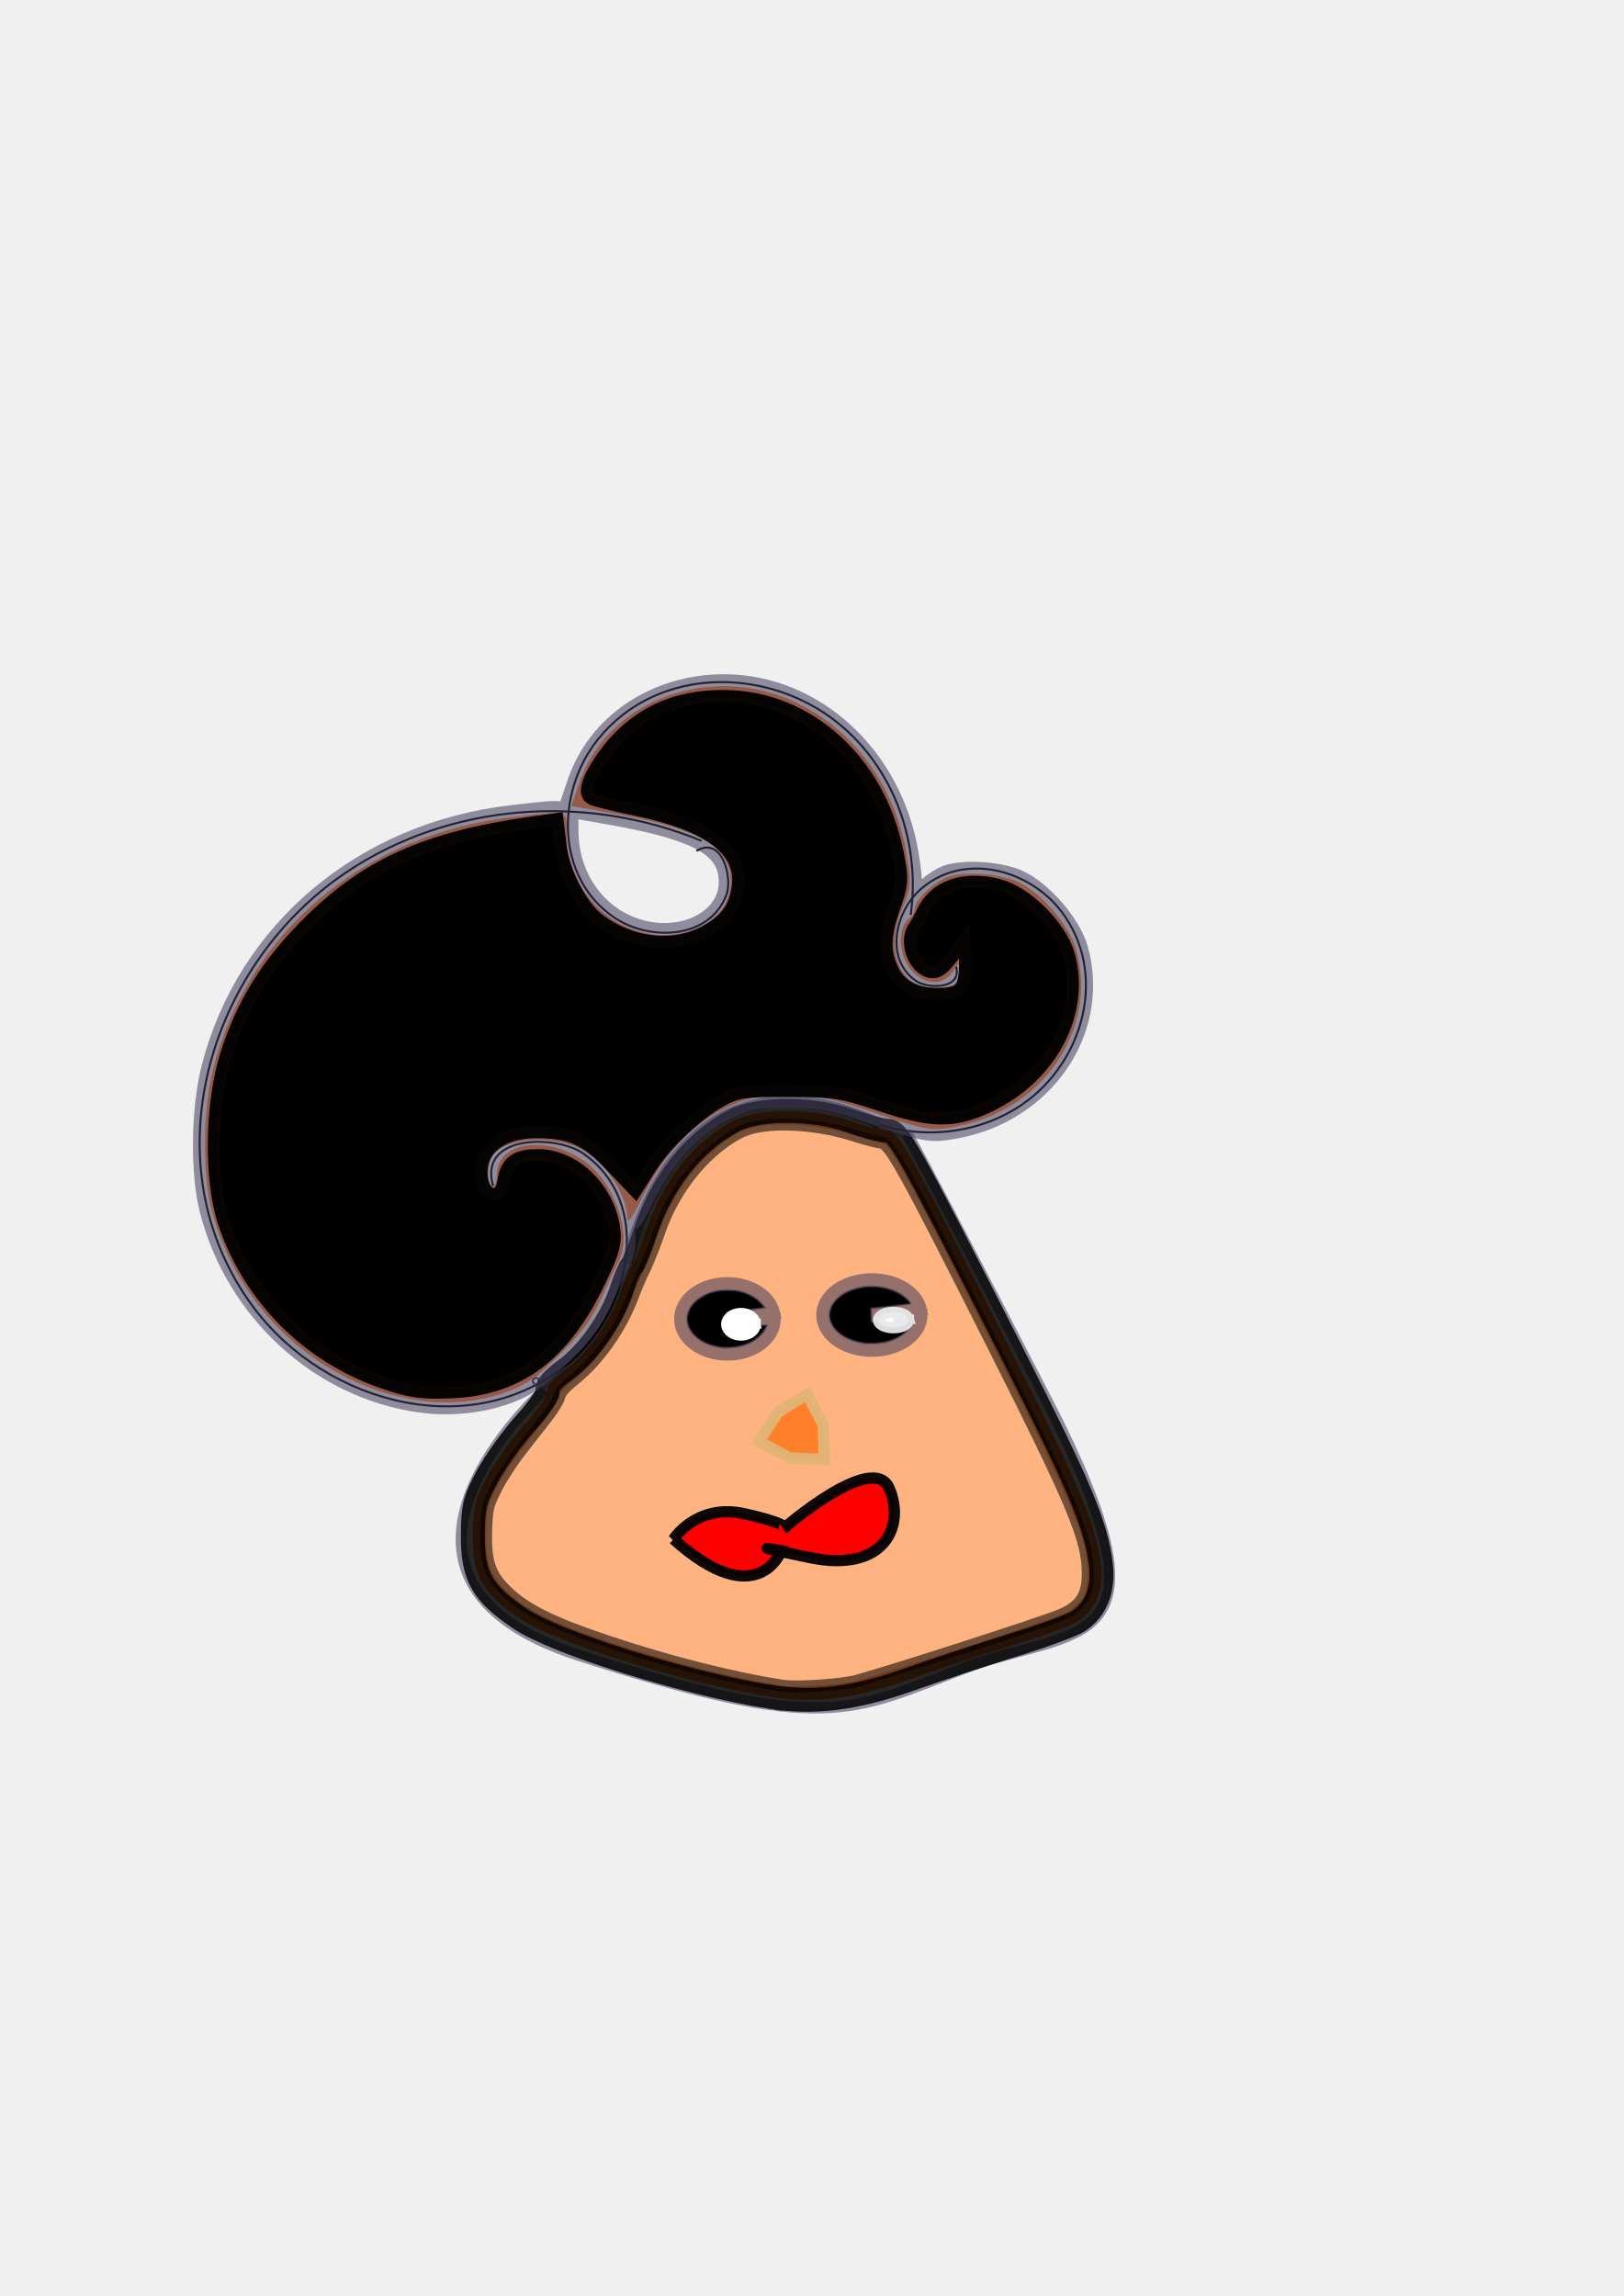
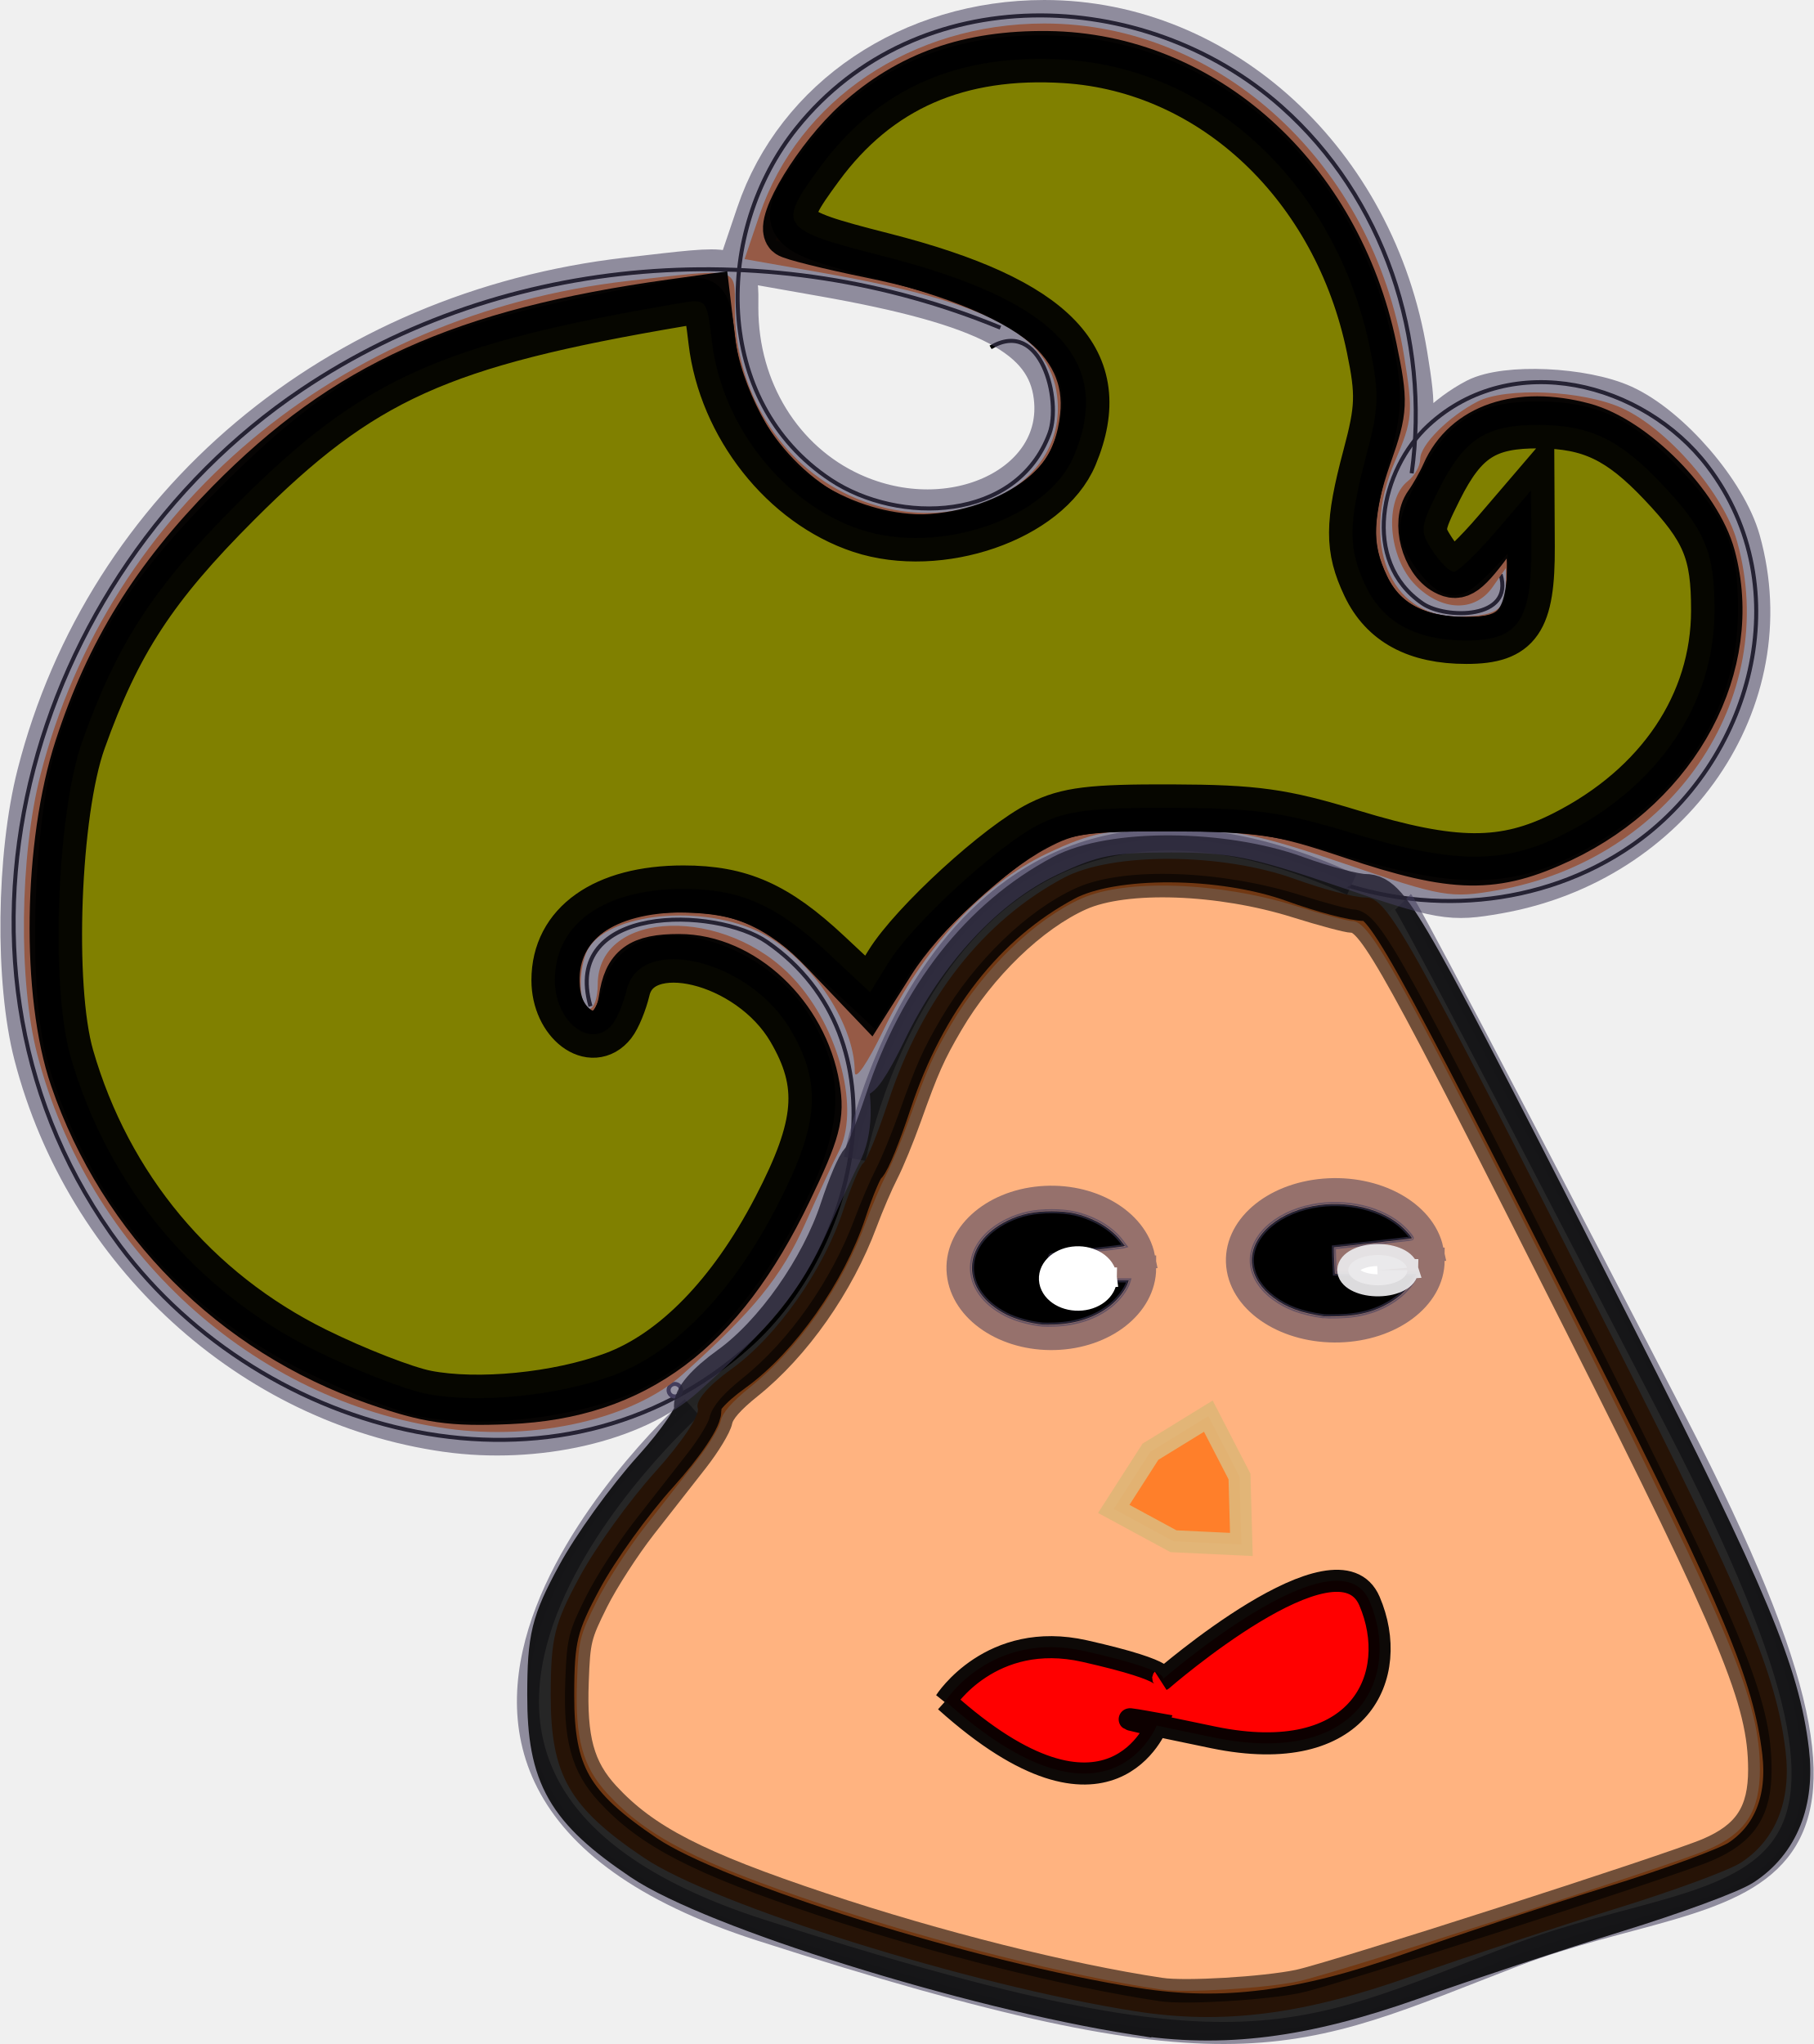
- <svg xmlns="http://www.w3.org/2000/svg" width="210mm" height="297mm" viewBox="0 0 210 297" version="1.1" id="svg1">
+ <svg xmlns="http://www.w3.org/2000/svg" width="119.293mm" height="134.434mm" viewBox="0 0 119.293 134.434" version="1.1" id="svg1">
  <defs id="defs1" />
-   <g id="layer1">
+   <g id="layer1" transform="translate(-24.92762,-87.21683)">
    <g id="g30" transform="translate(32.12334,30.43264)">
      <path style="fill:none;fill-rule:evenodd;stroke:#000000;stroke-width:0.265" id="path12" d="m 91.514,94.564 c 0.895,2.968 -3.606,2.952 -5.125,1.919 -4.1,-2.787 -2.77,-8.83 0.391,-11.737 5.493,-5.052 14.129,-2.831 18.35,2.701 6.118,8.017 2.917,19.5 -5.011,24.962 -5.925,4.082 -13.694,4.681 -20.322,2.027" />
      <path style="fill:none;fill-rule:evenodd;stroke:#000000;stroke-width:0.265" id="path13" d="m 57.964,79.629 c 3.343,-1.981 4.675,3.5 3.875,5.659 -2.159,5.826 -9.911,6.023 -14.398,3.05 -7.797,-5.166 -7.689,-16.34 -2.226,-23.138 7.917,-9.852 22.849,-9.407 31.877,-1.402 6.747,5.982 9.809,15.255 8.571,24.117" />
      <path style="fill:none;fill-rule:evenodd;stroke:#000000;stroke-width:0.265" id="path14" d="m 31.646,122.967 c -1.952,-6.731 8.221,-6.585 11.63,-4.214 9.199,6.398 6.048,20.025 -1.167,26.52 C 29.571,156.558 10.106,151.33 0.699,138.724 -12.934,120.456 -5.422,94.58 12.63,82.425 26.12,73.342 43.694,72.177 58.611,78.336" />
      <circle id="path15" style="fill:#ffffff;stroke:#433d5d;stroke-width:0.265" cx="37.195" cy="148.218" r="0.412" />
      <path style="fill:#ffffff;stroke:#433d5d;stroke-width:1.451;stroke-opacity:0.556" d="m 38.323,149.345 c 0,0 -27.051,24.233 4.509,34.378 31.56,10.144 34.941,7.326 49.594,1.691 14.653,-5.636 28.178,-1.127 10.708,-34.941 -17.471,-33.814 -18.034,-34.378 -18.034,-34.378" id="path16" />
      <path style="fill:#ffffff;stroke:#433d5d;stroke-width:1.451;stroke-opacity:0.556" d="m 49.03,133.002 c 0,0 5.636,-30.433 32.687,-18.034" id="path17" />
      <path style="fill:#ff7f2a;stroke:#000000;stroke-width:11.679;stroke-opacity:0.85" d="m 255.041,714.568 c -40.934,-6.437 -104.602,-26.323 -122.161,-38.154 -18.578,-12.518 -23.19,-20.576 -23.156,-40.456 0.024,-14.216 0.873,-17.687 7.174,-29.35 3.93,-7.275 12.401,-19.034 18.823,-26.131 6.536,-7.222 11.185,-14.185 10.56,-15.815 -0.675,-1.759 2.639,-5.609 8.37,-9.725 11.262,-8.088 22.894,-24.604 27.773,-39.434 1.934,-5.879 4.191,-11.169 5.016,-11.755 0.825,-0.586 3.618,-7.478 6.207,-15.316 8.479,-25.667 23.564,-44.903 43.602,-55.599 12.024,-6.418 39.448,-6.27 57.56,0.312 6.92,2.515 14.744,4.572 17.388,4.572 5.56,0 9.767,7.488 61.63,109.696 32.799,64.638 40.625,83.351 42.903,102.583 1.449,12.234 -2.457,21.971 -11.077,27.62 -2.944,1.929 -17.062,7.118 -31.373,11.532 -14.312,4.414 -37.081,11.946 -50.598,16.737 -26.996,9.57 -46.945,12.093 -68.64,8.681 z" id="path18" transform="scale(0.2645833)" />
      <path style="fill:#ff7f2a;stroke:#433d5d;stroke-width:11.679;stroke-opacity:0.556" d="m 83.927,569.727 c -48.362,-6.827 -89.199,-44.141 -101.884,-93.095 -4.689,-18.097 -4.33,-49.286 0.8,-69.342 17.036,-66.611 74.112,-114.594 146.122,-122.843 28.053,-3.214 26.525,-3.607 26.538,6.833 0.027,20.522 11.185,38.617 28.743,46.614 25.543,11.633 54.12,-2.151 51.376,-24.781 -1.866,-15.388 -17.026,-23.375 -58.15,-30.637 l -19.554,-3.453 3.725,-11.002 c 9.69,-28.623 37.889,-47.564 70.814,-47.564 43.728,0 81.634,34.964 89.393,82.454 2.335,14.294 2.177,16.13 -2.277,26.485 -8.663,20.138 -1.283,38.458 15.492,38.458 9.519,0 12.127,-1.595 12.127,-7.416 v -4.608 l -3.316,4.734 c -4.386,6.262 -12.602,6.049 -19.146,-0.494 -6.855,-6.855 -7.897,-21.211 -1.879,-25.892 1.672,-1.301 3.04,-3.769 3.04,-5.486 0,-3.47 7.093,-10.568 14.238,-14.248 7.084,-3.649 26.217,-2.793 35.9,1.605 11.407,5.182 25.317,21.29 28.643,33.169 10.972,39.187 -16.462,79.104 -59.587,86.7 -11.666,2.055 -13.7,1.703 -37.821,-6.534 -21.881,-7.473 -28.023,-8.706 -43.37,-8.704 -15.231,10e-4 -19.779,0.9 -30.707,6.07 -16.052,7.594 -31.024,23.738 -40.734,43.923 -3.962,8.235 -7.144,12.858 -7.144,10.378 0,-12.423 -11.727,-29.311 -24.328,-35.034 -15.47,-7.026 -38.839,-3.925 -42.51,5.641 -2.053,5.35 -1.56,13.75 0.807,13.75 1.172,0 2.13,-2.727 2.13,-6.06 0,-18.784 31.904,-19.686 48.779,-1.378 11.338,12.3 16.562,32.757 11.017,43.144 -1.086,2.034 -4.784,9.985 -8.217,17.668 -5.892,13.183 -12.883,21.779 -30.52,37.525 -12.325,11.003 -36.461,16.535 -58.543,13.418 z" id="path19" transform="scale(0.2645833)" />
      <path style="fill:#000000;stroke:#000000;stroke-width:11.679;stroke-opacity:0.956" d="M 66.245,558.039 C 30.764,545.671 3.202,518.05 -8.949,482.68 -16.118,461.817 -15.592,424.355 -7.795,400.443 -0.048,376.683 11.174,358.53 29.82,339.591 58.696,310.264 87.671,297.163 139.755,289.885 l 8.758,-1.224 1.268,10.705 c 1.547,13.063 10.76,30.612 19.616,37.367 16.396,12.506 37.728,15.155 54.212,6.732 11.819,-6.039 17.273,-13.475 18.571,-25.317 2.106,-19.214 -15.314,-32.541 -52.491,-40.157 -10.869,-2.227 -20.284,-4.571 -20.923,-5.21 -2.678,-2.678 7.435,-19.233 17.004,-27.837 13.078,-11.759 27.897,-16.995 47.468,-16.775 38.792,0.437 72.165,30.453 81.006,72.857 2.836,13.602 2.756,15.427 -1.173,26.604 -5.129,14.594 -5.319,22.988 -0.736,32.647 4.289,9.038 12.548,13.541 24.837,13.541 13.731,0 16.779,-4.312 15.982,-22.612 l -0.636,-14.594 -8.157,11.132 c -6.982,9.529 -8.743,10.819 -12.222,8.957 -5.14,-2.751 -7.655,-12.277 -4.424,-16.76 1.347,-1.869 3.295,-5.315 4.329,-7.658 5.082,-11.512 18.289,-16.013 34.397,-11.721 12.54,3.341 28.52,19.508 31.986,32.361 7.247,26.866 -8.55,56.53 -37.388,70.21 -16.648,7.897 -26.497,7.747 -51.965,-0.794 -18.239,-6.117 -23.11,-6.867 -44.951,-6.923 -21.678,-0.055 -25.571,0.512 -33.85,4.928 -11.934,6.366 -28.354,21.702 -35.747,33.388 l -5.751,9.091 -10.784,-11.295 c -11.536,-12.083 -20.402,-15.906 -36.945,-15.927 -19.162,-0.025 -31.14,9.849 -29.89,24.637 1.148,13.577 14.435,15.877 16.318,2.824 1.157,-8.024 4.417,-10.433 14.119,-10.433 15.885,0 31.163,14.365 34.163,32.121 1.238,7.328 0.216,11.156 -6.956,26.043 -16.772,34.817 -37.942,50.651 -69.523,52.001 -14.328,0.613 -19.956,-0.197 -33.032,-4.755 z" id="path20" transform="scale(0.2645833)" />
      <path style="fill:#ffb380;stroke:#000000;stroke-width:5.839;stroke-opacity:0.556" d="m 261.46,709.174 c -23.365,-3.515 -55.546,-11.6 -84.136,-21.137 -30.929,-10.318 -43.652,-16.864 -53.465,-27.51 -6.216,-6.744 -8.125,-13.753 -7.601,-27.908 0.381,-10.28 0.658,-11.412 4.851,-19.831 2.446,-4.911 7.819,-13.242 11.94,-18.514 4.121,-5.272 9.933,-12.699 12.917,-16.505 2.983,-3.806 5.696,-8.28 6.029,-9.941 0.411,-2.053 2.776,-4.761 7.378,-8.449 11.886,-9.524 22.759,-25.004 28.62,-40.746 1.521,-4.086 3.886,-9.599 5.254,-12.251 1.368,-2.652 3.936,-8.882 5.705,-13.845 4.385,-12.297 5.906,-15.721 10.352,-23.308 8.072,-13.773 20.795,-26.064 32.343,-31.246 10.994,-4.933 34.282,-4.117 53.378,1.87 6.529,2.047 12.801,3.722 13.937,3.722 4.455,0 11.089,11.978 55.74,100.643 38.974,77.392 45.596,93.391 45.627,110.245 0.019,10.429 -3.587,15.941 -13.08,19.99 -9.207,3.927 -93.261,30.95 -101.708,32.699 -8.53,1.766 -28.074,2.925 -34.08,2.022 z" id="path21" transform="scale(0.2645833)" />
      <path style="fill:#ffb380;stroke:#433d5d;stroke-width:1.636;stroke-opacity:0.556" id="path22" d="m 68.039,140.173 a 6.079,4.588 0 0 1 -5.847,4.585 6.079,4.588 0 0 1 -6.294,-4.234 6.079,4.588 0 0 1 5.366,-4.908 6.079,4.588 0 0 1 6.704,3.859 l -6.008,0.699 z" />
      <path style="fill:#ffb380;stroke:#433d5d;stroke-width:1.67;stroke-opacity:0.556" id="path23" d="m 86.998,139.675 a 6.36,4.57 0 0 1 -6.117,4.567 6.36,4.57 0 0 1 -6.584,-4.218 6.36,4.57 0 0 1 5.614,-4.89 6.36,4.57 0 0 1 7.013,3.844 l -6.286,0.696 z" />
      <path style="fill:#000000;stroke:#433d5d;stroke-width:1.032;stroke-opacity:0.556" d="m 232.041,543.889 c -3.182,-0.32 -6.625,-1.263 -9.037,-2.476 -11.554,-5.81 -11.387,-17.726 0.328,-23.405 3.33,-1.614 6.674,-2.318 10.968,-2.308 4.379,0.01 7.409,0.696 11.116,2.516 2.334,1.146 4.716,3.031 6.057,4.794 l 1.002,1.318 -0.521,0.14 c -0.287,0.077 -4.291,0.566 -8.899,1.087 -4.608,0.521 -8.569,0.989 -8.802,1.04 -0.487,0.107 -0.513,0.477 -0.3,4.181 l 0.122,2.118 h 9.68 9.68 l -0.128,0.424 c -0.539,1.78 -2.368,4.2 -4.412,5.836 -3.632,2.906 -8.397,4.53 -13.88,4.73 -1.221,0.044 -2.559,0.047 -2.974,0.005 z" id="path24" transform="scale(0.2645833)" />
      <path style="fill:#000000;stroke:#433d5d;stroke-width:1.032;stroke-opacity:0.556" d="m 301.889,541.821 c -5.569,-0.802 -9.179,-2.13 -12.517,-4.605 -2.993,-2.219 -4.844,-5.046 -5.269,-8.048 -0.931,-6.566 5.487,-12.867 15,-14.727 8.385,-1.64 17.597,0.594 22.661,5.495 1.142,1.105 2.162,2.376 2.02,2.517 -0.05,0.05 -4.425,0.572 -9.722,1.16 l -9.632,1.07 v 0.97 c 0,0.534 0.055,2 0.123,3.259 l 0.123,2.289 h 10.14 10.14 l -0.276,0.661 c -0.818,1.958 -2.967,4.356 -5.306,5.92 -3.959,2.648 -8.287,3.916 -13.815,4.048 -1.709,0.041 -3.361,0.037 -3.671,-0.007 z" id="path25" transform="scale(0.2645833)" />
      <path style="fill:#ffffff;stroke:#ffffff;stroke-width:1.451;stroke-opacity:1" id="path26" d="m 65.554,140.871 a 1.843,1.395 0 0 1 -1.802,1.394 1.843,1.395 0 0 1 -1.882,-1.332 1.843,1.395 0 0 1 1.718,-1.454 1.843,1.395 0 0 1 1.959,1.267 l -1.836,0.125 z" />
      <path style="fill:#ffffff;stroke:#e8e7ea;stroke-width:1.451;stroke-opacity:0.945" id="path27" d="m 85.379,140.323 a 1.943,0.996 0 0 1 -1.868,0.996 1.943,0.996 0 0 1 -2.011,-0.919 1.943,0.996 0 0 1 1.715,-1.066 1.943,0.996 0 0 1 2.142,0.838 l -1.92,0.152 z" />
      <path style="fill:#ff0000;stroke:#000000;stroke-width:1.451;stroke-opacity:0.947" d="m 54.993,168.666 c 0,0 2.989,-4.682 9.166,-3.288 6.177,1.395 5.081,1.893 5.081,1.893 0,0 11.557,-10.062 13.649,-5.181 2.092,4.882 -0.598,10.959 -10.261,8.966 -9.664,-1.993 -3.686,-0.897 -3.686,-0.897 0,0 -3.088,8.269 -13.948,-1.494 z" id="path29" />
      <path style="fill:#ff7f2a;stroke:#e0b577;stroke-width:1.451;stroke-opacity:0.945" id="path30" d="m 72.207,154.629 -4.465,-0.21 -3.93,-2.128 2.414,-3.761 3.808,-2.34 2.05,3.972 z" transform="translate(2.254269,3.733634)" />
    </g>
+     <path style="fill:#808000;stroke:#000000;stroke-width:11.679;stroke-opacity:0.956" d="m 200.222,676.118 c -5.272,-1.028 -17.637,-5.843 -27.478,-10.7 -29.971,-14.792 -51.659,-40.799 -60.997,-73.143 -5.036,-17.443 -3.411,-60.631 2.952,-78.462 8.725,-24.45 17.712,-38.208 38.611,-59.106 30.874,-30.874 50.104,-39.567 109.997,-49.723 6.572,-1.114 6.652,-1.019 7.896,9.491 2.494,21.061 17.844,40.489 36.979,46.804 19.651,6.486 46.545,-2.8 53.024,-18.308 9.887,-23.663 -4.429,-38.675 -47.326,-49.629 -26.047,-6.651 -26.61,-7.44 -15.796,-22.157 14.458,-19.676 34.427,-28.417 61.023,-26.71 36.678,2.354 67.386,31.404 75.689,71.601 2.374,11.494 2.257,14.967 -0.902,26.825 -4.526,16.986 -4.554,23.111 -0.147,32.397 4.31,9.082 12.557,13.541 25.046,13.541 12.893,0 16.226,-4.831 16.127,-23.372 l -0.074,-13.904 -8.667,10.118 c -4.767,5.565 -9.504,10.118 -10.527,10.118 -1.023,0 -3.405,-2.359 -5.294,-5.242 -3.225,-4.923 -3.131,-5.85 1.541,-15.205 6.322,-12.658 11.822,-16.193 25.033,-16.091 12.643,0.098 19.93,3.593 30.294,14.53 10.957,11.562 13.265,17.066 13.252,31.593 -0.022,23.194 -13.77,43.628 -37.415,55.61 -14.885,7.543 -27.294,7.476 -52.798,-0.287 -17.157,-5.222 -23.962,-6.172 -44.73,-6.246 -20.03,-0.071 -26.004,0.662 -32.771,4.02 -10.253,5.088 -31.557,24.585 -37.669,34.475 l -4.559,7.376 -10.471,-9.794 c -12.752,-11.928 -21.781,-15.929 -35.941,-15.929 -19.731,0 -31.95,8.677 -31.95,22.687 0,10.525 9.161,17.456 14.356,10.861 1.153,-1.464 2.716,-5.256 3.473,-8.427 3.369,-14.112 30.58,-7.517 40.777,9.884 7.938,13.545 7.111,23.689 -3.61,44.297 -11.114,21.362 -25.424,36.062 -40.536,41.641 -13.841,5.11 -33.636,7.057 -46.41,4.567 z" id="path1" transform="scale(0.2645833)" />
  </g>
</svg>
